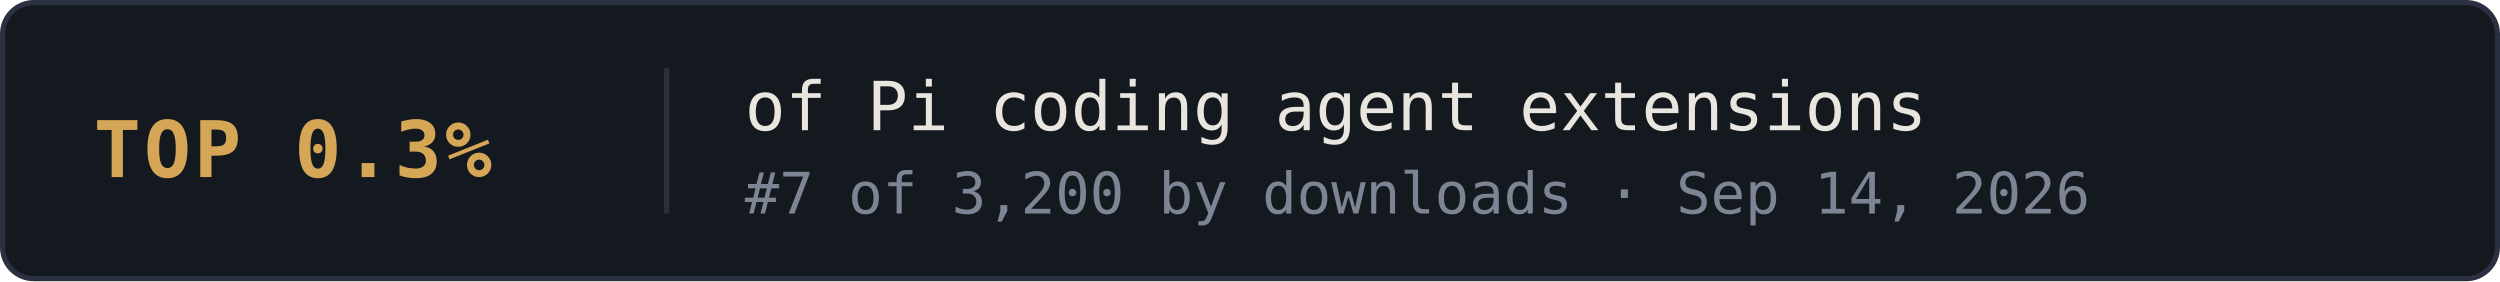
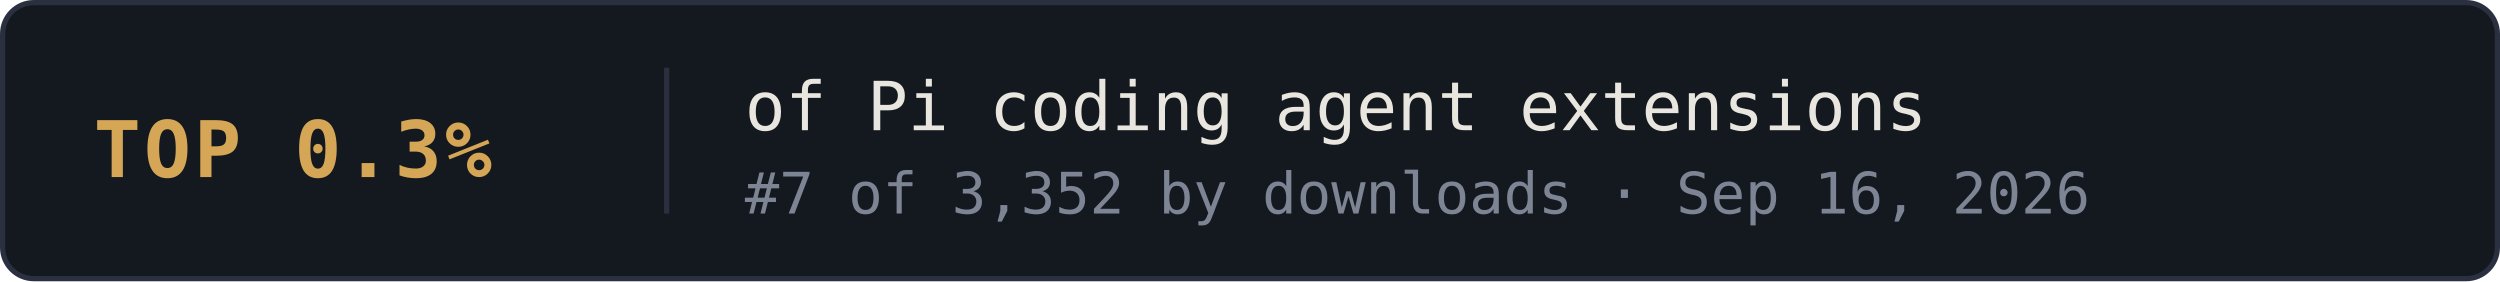
- <svg xmlns="http://www.w3.org/2000/svg" width="480" height="54" viewBox="0 0 480 54" role="img" aria-label="TOP 0.3% of Pi coding agent extensions: #7 of 3,200 by downloads · Sep 14, 2026 (best recorded rank)">
+ <svg xmlns="http://www.w3.org/2000/svg" width="480" height="54" viewBox="0 0 480 54" role="img" aria-label="TOP 0.3% of Pi coding agent extensions: #7 of 3,352 by downloads · Sep 16, 2026 (best recorded rank)">
  <style>
    .frame { fill: #14181f; stroke: #2a3040; stroke-width: 1; }
    .rank { font: 700 15px ui-monospace, 'SF Mono', Menlo, Consolas, monospace; letter-spacing: 0.04em; fill: #d4a656; }
    .label { font: 400 13px ui-monospace, 'SF Mono', Menlo, Consolas, monospace; fill: #e8e6df; }
    .meta { font: 400 11px ui-monospace, 'SF Mono', Menlo, Consolas, monospace; fill: #7d8494; }
    .divider { stroke: #2a3040; stroke-width: 1; }
    .link { text-decoration: none; }
  </style>
  <a class="link" href="https://pi.dev/packages?type=extension" target="_blank" rel="noopener noreferrer">
    <rect class="frame" x="0.5" y="0.5" width="479" height="53" rx="6" />
    <text class="rank" x="18" y="34">TOP 0.3%</text>
    <line class="divider" x1="128" y1="13" x2="128" y2="41" />
    <text class="label" x="143" y="25">of Pi coding agent extensions</text>
-     <text class="meta" x="143" y="41">#7 of 3,200 by downloads · Sep 14, 2026</text>
+     <text class="meta" x="143" y="41">#7 of 3,352 by downloads · Sep 16, 2026</text>
  </a>
</svg>
